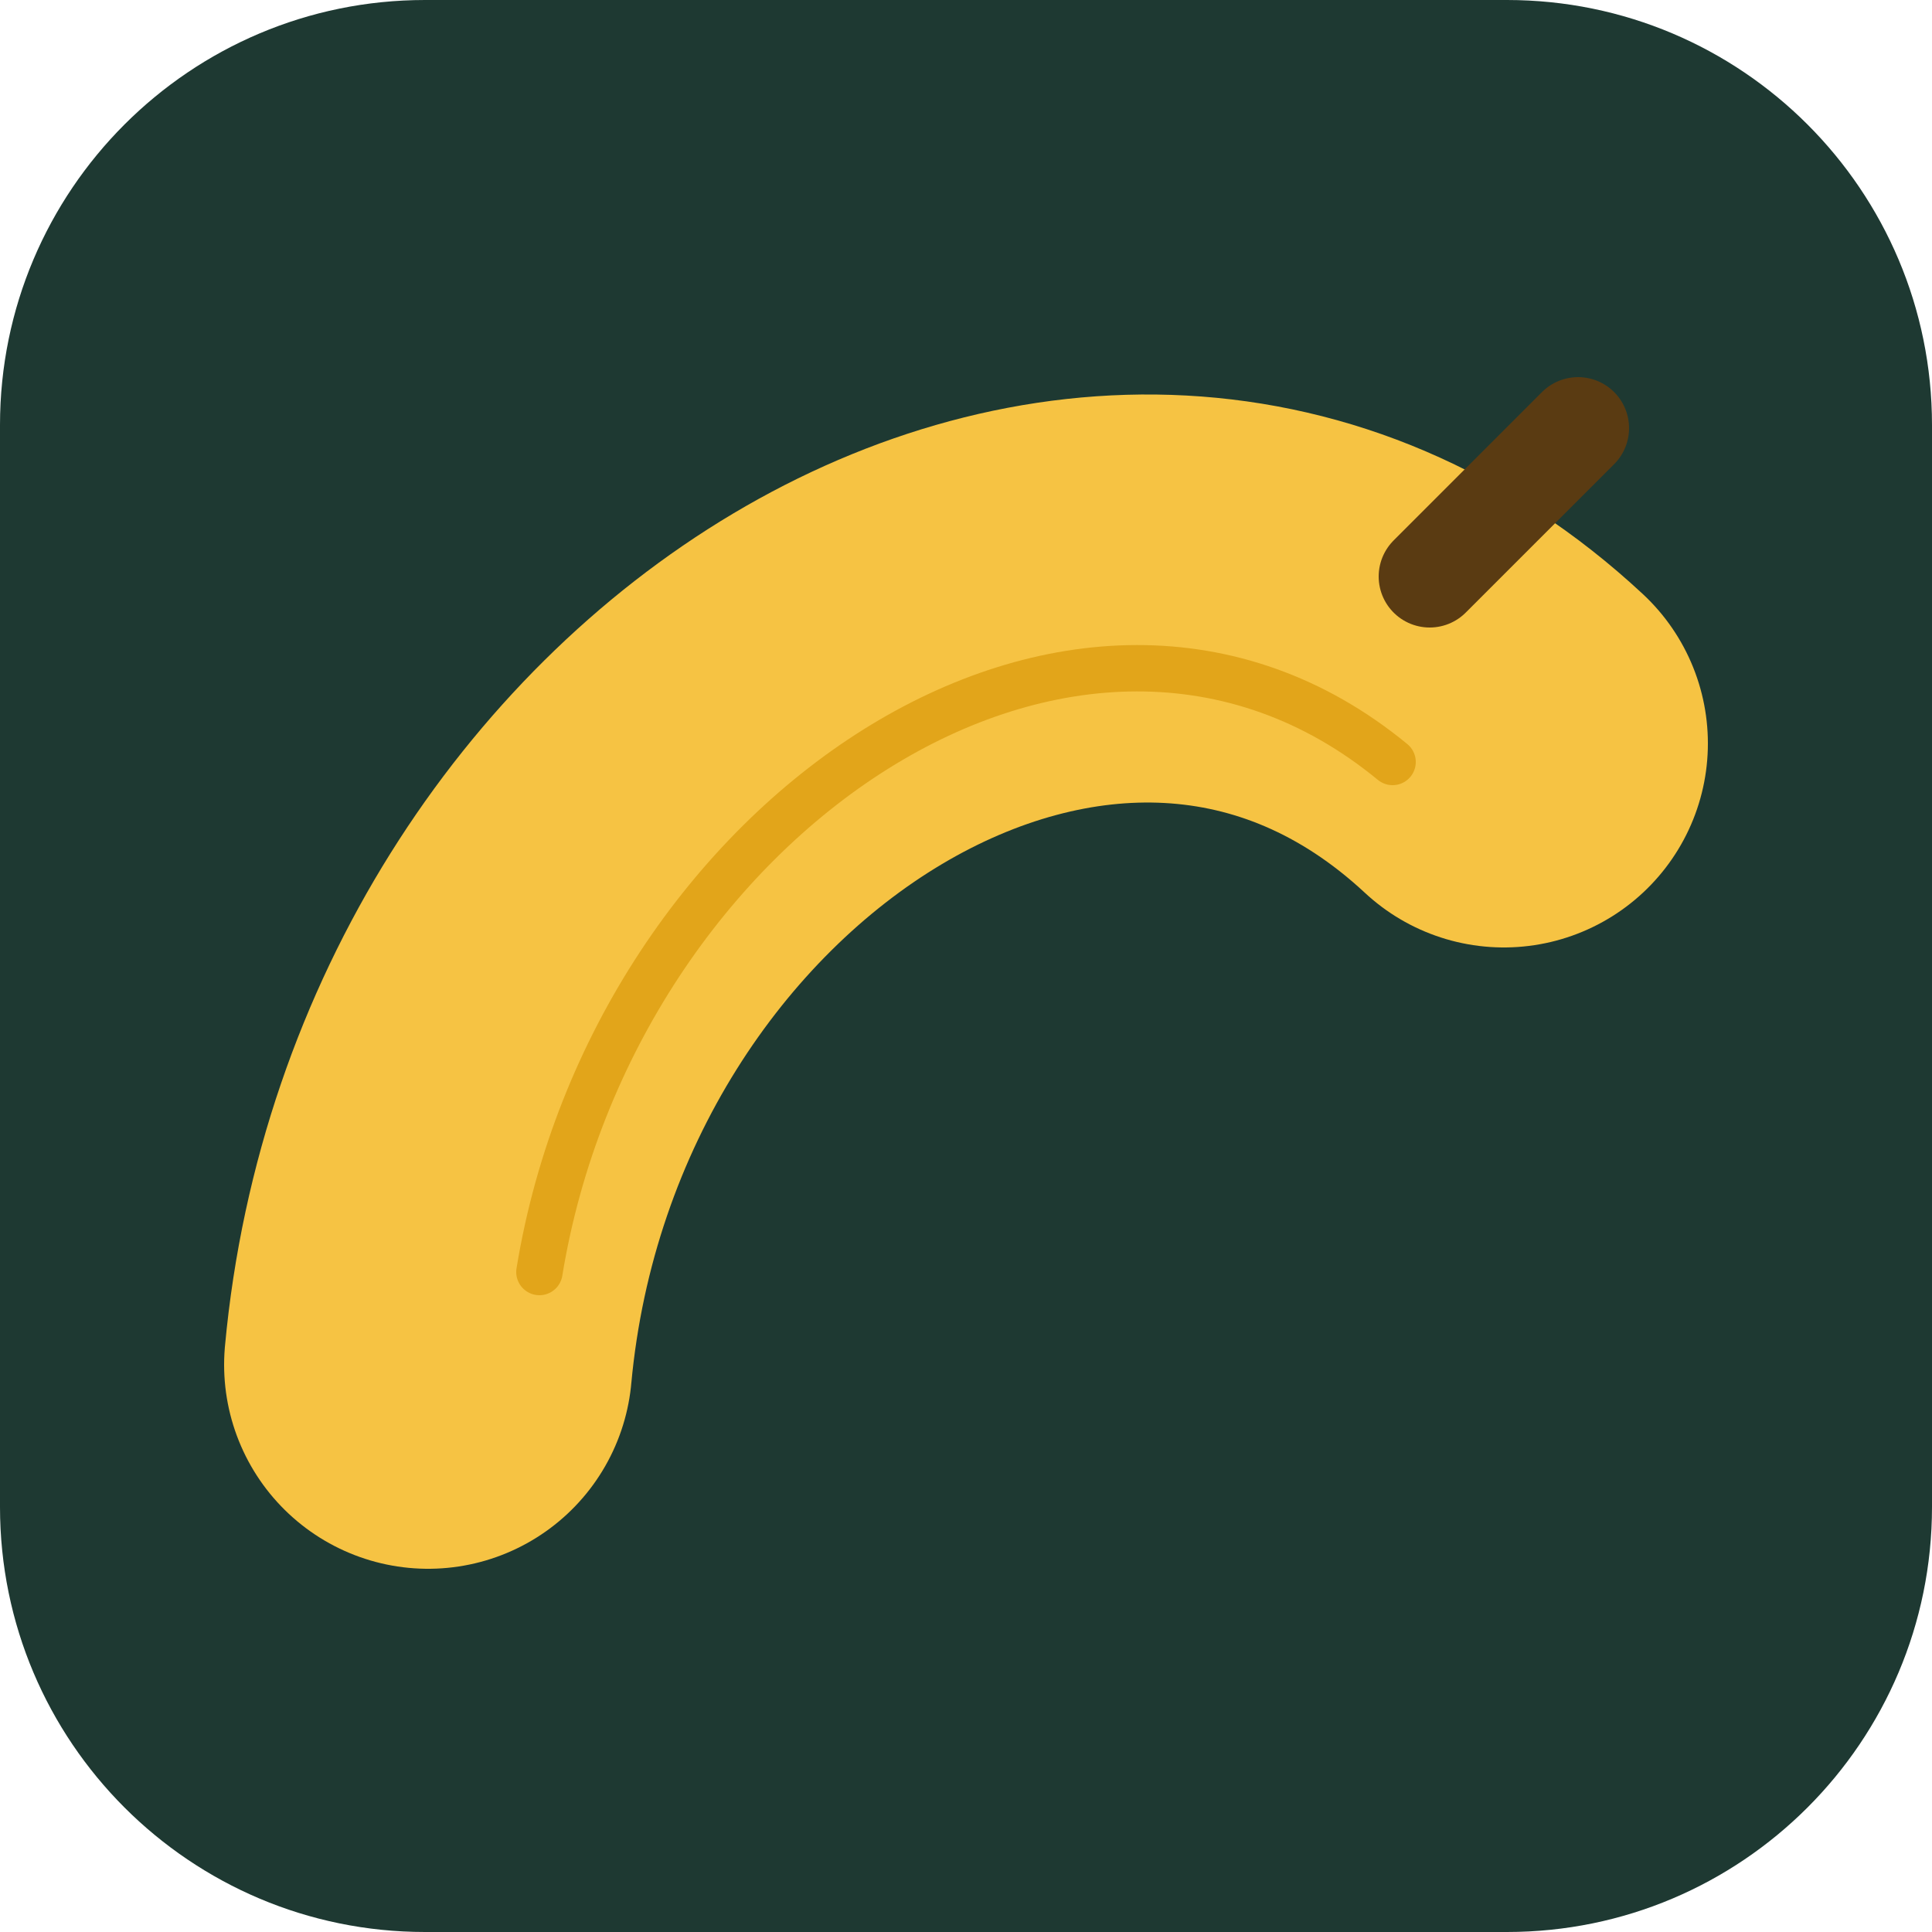
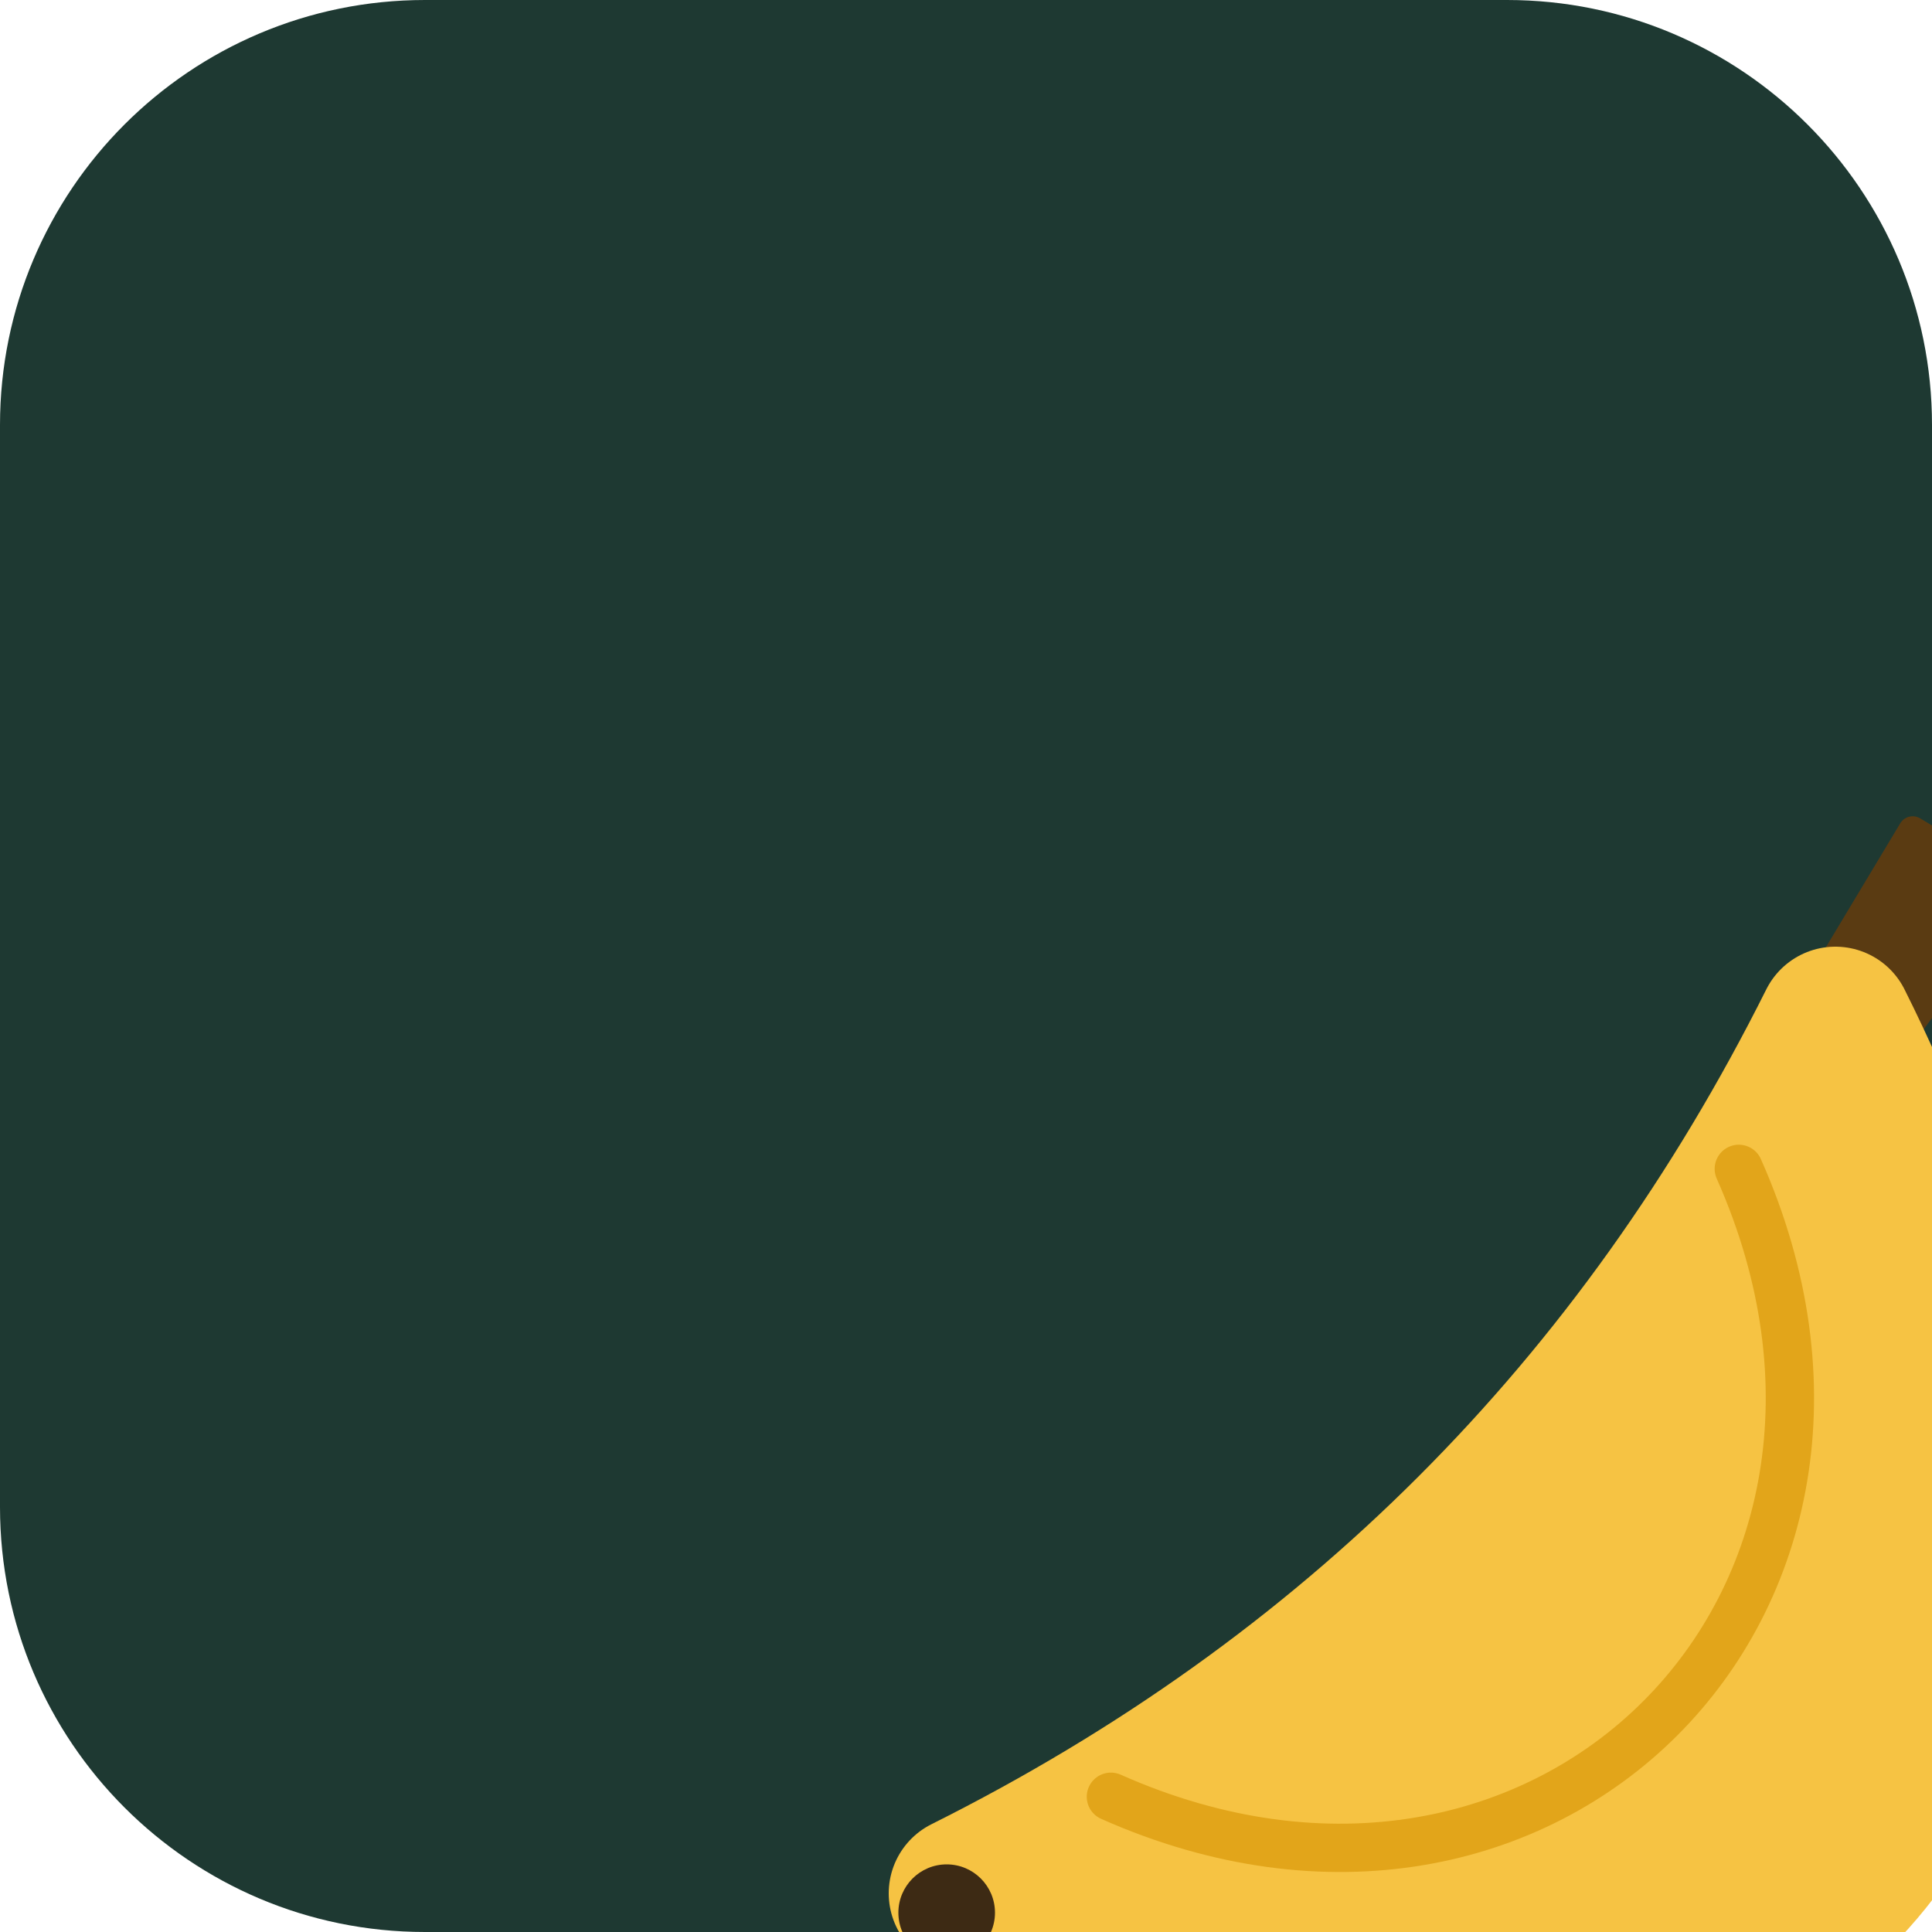
<svg xmlns="http://www.w3.org/2000/svg" viewBox="0 0 100 100">
  <rect width="100" height="100" rx="22" fill="#1e3932" />
-   <g transform="translate(2 2) scale(0.48)">
-     <g transform="translate(-10 -2)">
-       <path d="M52 145C58 80 125 38 168 78" fill="none" stroke="#f6c343" stroke-width="44" stroke-linecap="round" />
-       <path d="M64 135C72 86 122 52 156 80" fill="none" stroke="#e2a51a" stroke-width="5" stroke-linecap="round" />
-       <path d="M160 60 176 44" fill="none" stroke="#5a3b12" stroke-width="11" stroke-linecap="round" />
-     </g>
+   <g transform="translate(26 26) scale(0.5) translate(-2 4)">
+     <path d="M 136 50 L 148 30 L 158 36 L 144 55 Z" fill="#5a3b12" stroke="#5a3b12" stroke-width="3" stroke-linejoin="round" />
+     <path d="M 50 140 C 130 180 180 130 140 50 C 120 90 90 120 50 140 Z" fill="#f6c343" stroke="#f6c343" stroke-width="16" stroke-linejoin="round" />
+     <path d="M 65 130 C 110 150 150 110 130 65" fill="none" stroke="#e2a51a" stroke-width="5" stroke-linecap="round" />
+     <circle cx="48" cy="142" r="5" fill="#3d2a14" />
  </g>
</svg>
